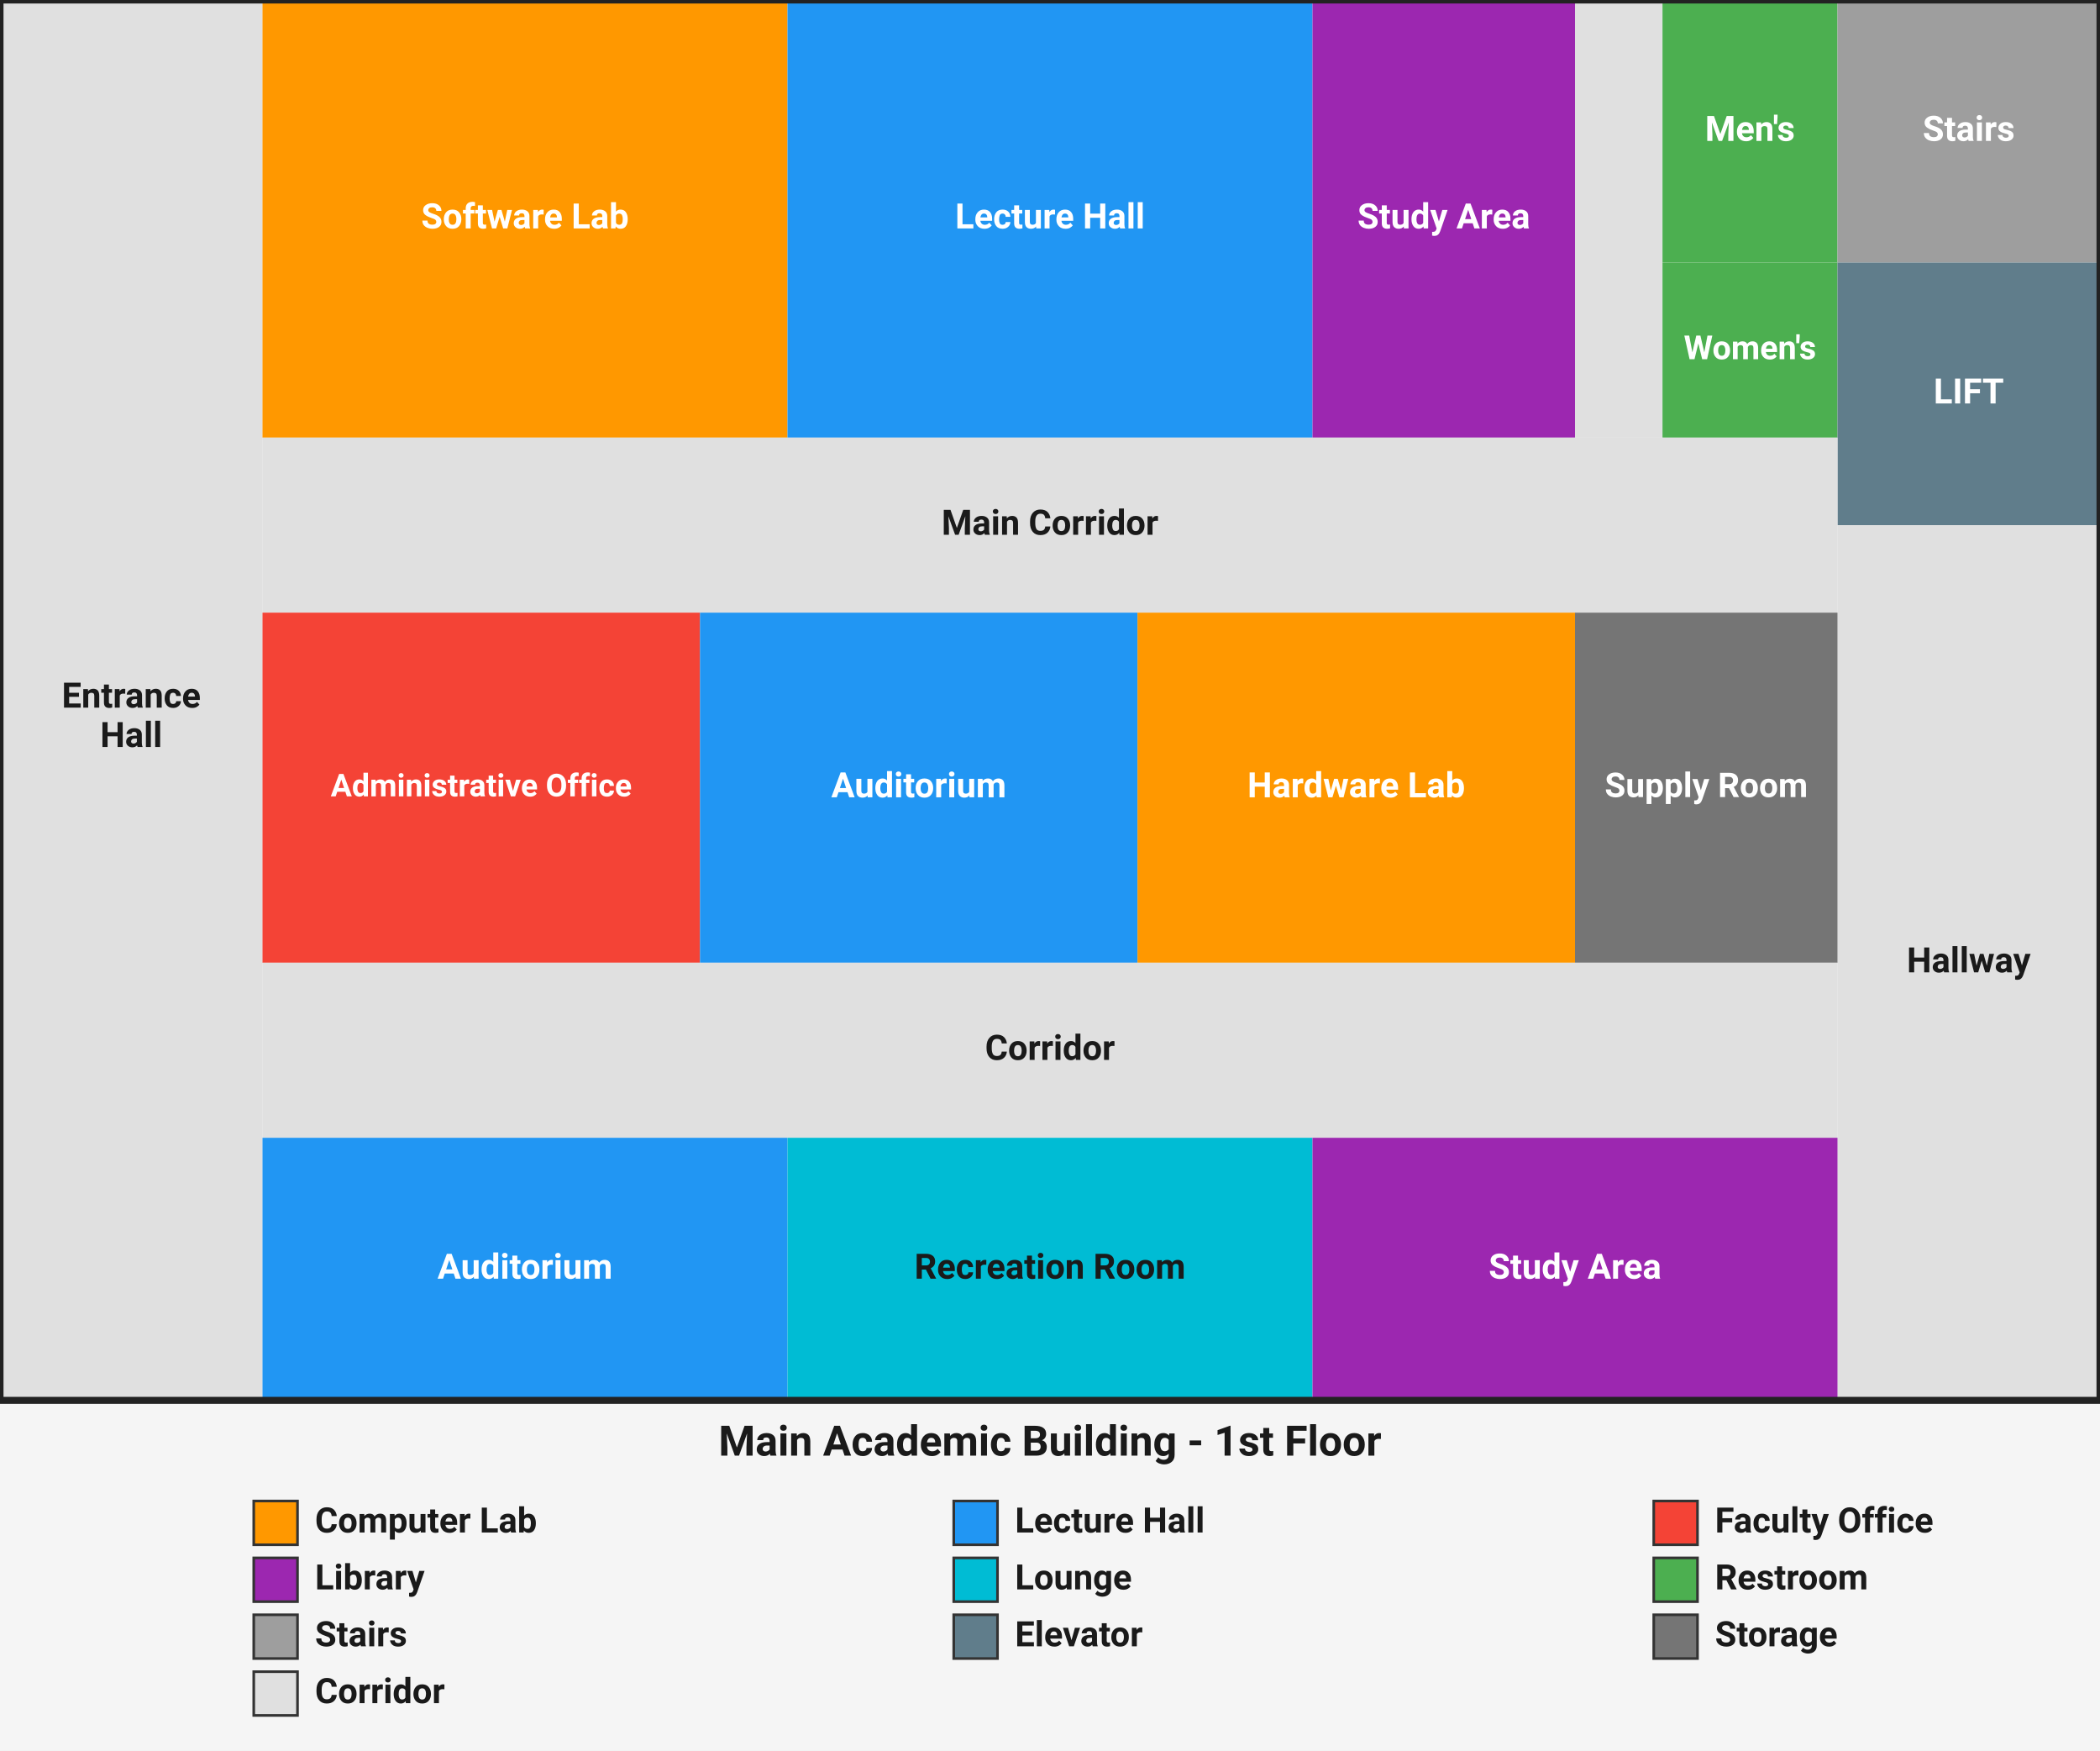
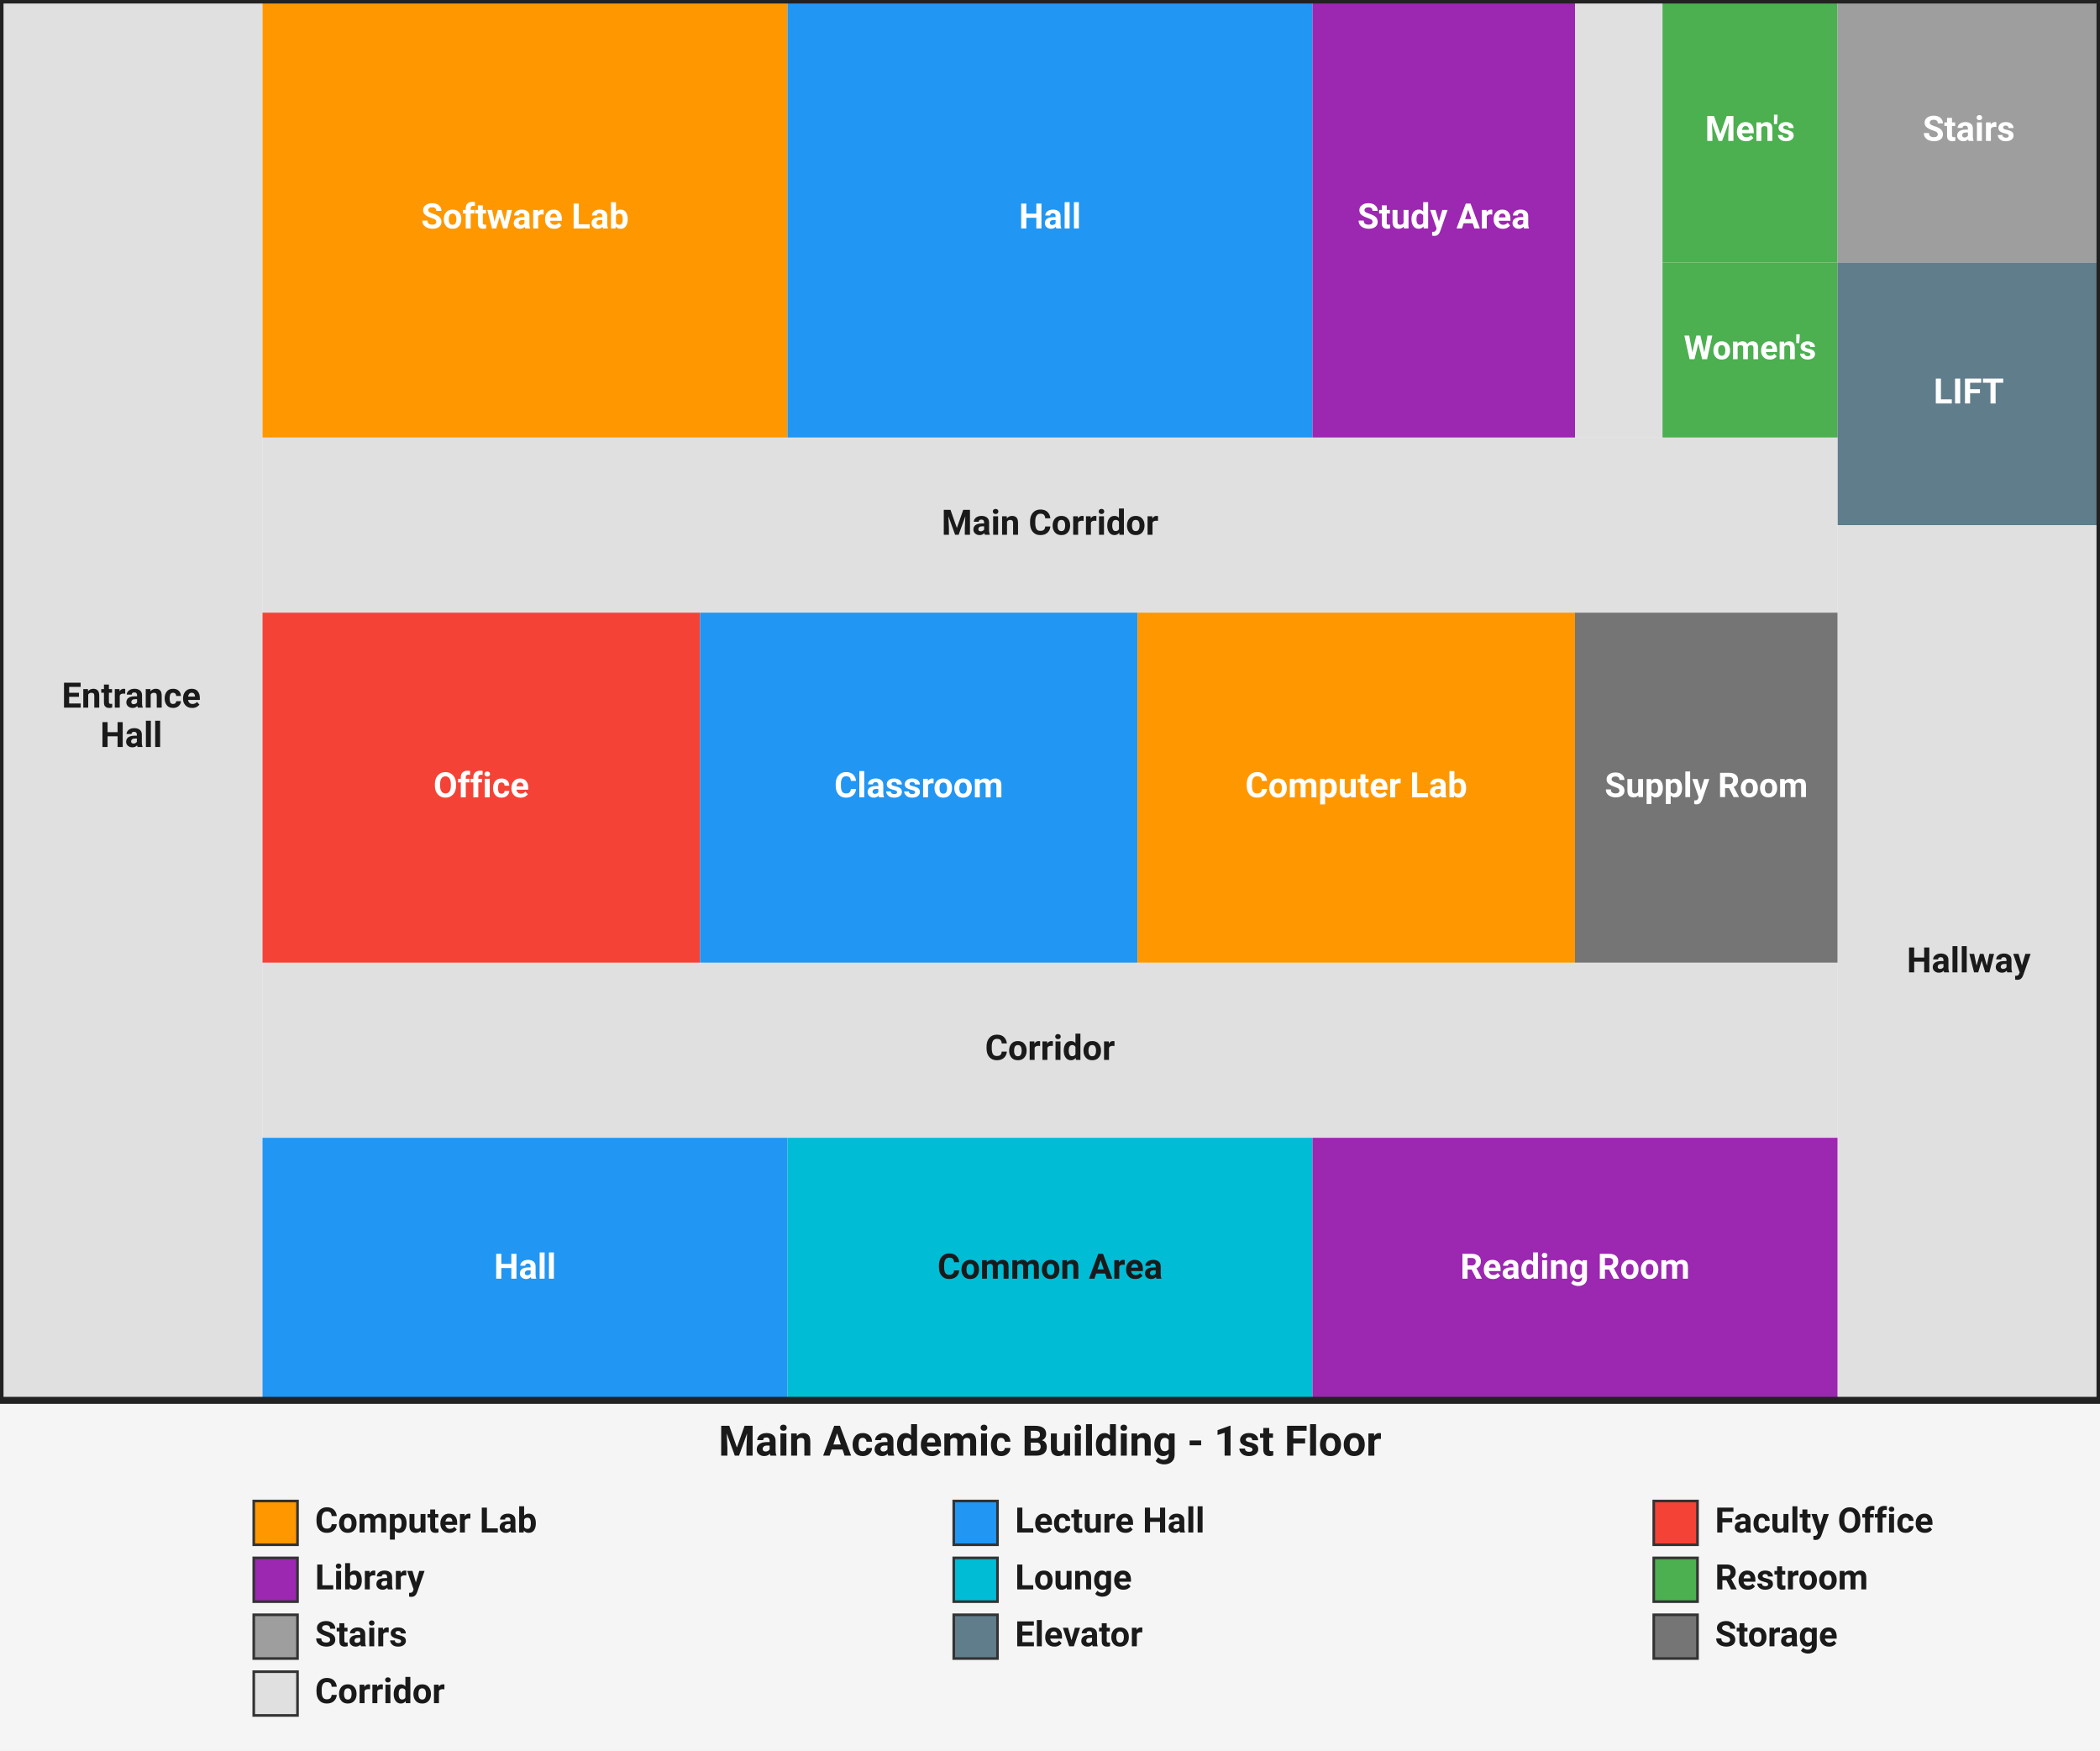
<svg xmlns="http://www.w3.org/2000/svg" viewBox="0 0 2400 2000" width="2400" height="2000" style="display:block; max-width:100%; height:auto;">
  <defs>
    <style>
      text { 
        -webkit-font-smoothing: antialiased;
        -moz-osx-font-smoothing: grayscale;
      }
    </style>
  </defs>
  <rect x="0" y="0" width="2400" height="2000" fill="#f5f5f5" />
  <rect x="0" y="0" width="300" height="1600" fill="#E0E0E0" stroke="none" />
  <g>
    <text x="150.0" y="797.5" font-family="Roboto,Segoe UI,Arial,sans-serif" font-size="40" font-weight="600" fill="#1a1a1a" text-anchor="middle" dominant-baseline="middle">
                  Entrance
                </text>
    <text x="150.0" y="842.5" font-family="Roboto,Segoe UI,Arial,sans-serif" font-size="40" font-weight="600" fill="#1a1a1a" text-anchor="middle" dominant-baseline="middle">
                  Hall
                </text>
  </g>
  <rect x="300" y="0" width="600" height="500" fill="#FF9800" stroke="none" />
  <text x="600.0" y="250.0" font-family="Roboto,Segoe UI,Arial,sans-serif" font-size="40" font-weight="600" fill="white" text-anchor="middle" dominant-baseline="middle">
              Software Lab
            </text>
  <rect x="900" y="0" width="600" height="500" fill="#2196F3" stroke="none" />
  <text x="1200.0" y="250.0" font-family="Roboto,Segoe UI,Arial,sans-serif" font-size="40" font-weight="600" fill="white" text-anchor="middle" dominant-baseline="middle">
-               Lecture Hall
+               Hall
            </text>
  <rect x="1500" y="0" width="300" height="500" fill="#9C27B0" stroke="none" />
  <text x="1650.0" y="250.0" font-family="Roboto,Segoe UI,Arial,sans-serif" font-size="40" font-weight="600" fill="white" text-anchor="middle" dominant-baseline="middle">
              Study Area
            </text>
  <rect x="1800" y="0" width="100" height="500" fill="#E0E0E0" stroke="none" />
  <rect x="1900" y="0" width="200" height="300" fill="#4CAF50" stroke="none" />
  <text x="2000.0" y="150.0" font-family="Roboto,Segoe UI,Arial,sans-serif" font-size="40" font-weight="600" fill="white" text-anchor="middle" dominant-baseline="middle">
              Men's
            </text>
  <rect x="1900" y="300" width="200" height="200" fill="#4CAF50" stroke="none" />
  <text x="2000.0" y="400.0" font-family="Roboto,Segoe UI,Arial,sans-serif" font-size="38" font-weight="600" fill="white" text-anchor="middle" dominant-baseline="middle">
              Women's
            </text>
  <rect x="2100" y="0" width="300" height="300" fill="#9E9E9E" stroke="none" />
  <text x="2250.0" y="150.0" font-family="Roboto,Segoe UI,Arial,sans-serif" font-size="40" font-weight="600" fill="white" text-anchor="middle" dominant-baseline="middle">
              Stairs
            </text>
  <rect x="2100" y="300" width="300" height="300" fill="#607D8B" stroke="none" />
  <text x="2250.0" y="450.0" font-family="Roboto,Segoe UI,Arial,sans-serif" font-size="40" font-weight="600" fill="white" text-anchor="middle" dominant-baseline="middle">
              LIFT
            </text>
  <rect x="2100" y="600" width="300" height="1000" fill="#E0E0E0" stroke="none" />
  <text x="2250.0" y="1100.0" font-family="Roboto,Segoe UI,Arial,sans-serif" font-size="40" font-weight="600" fill="#1a1a1a" text-anchor="middle" dominant-baseline="middle">
              Hallway
            </text>
  <rect x="300" y="500" width="1800" height="200" fill="#E0E0E0" stroke="none" />
  <text x="1200.0" y="600.0" font-family="Roboto,Segoe UI,Arial,sans-serif" font-size="40" font-weight="600" fill="#1a1a1a" text-anchor="middle" dominant-baseline="middle">
              Main Corridor
            </text>
  <rect x="1800" y="500" width="100" height="100" fill="#E0E0E0" stroke="none" />
  <rect x="300" y="700" width="500" height="400" fill="#F44336" stroke="none" />
-   <text x="550.0" y="900.0" font-family="Roboto,Segoe UI,Arial,sans-serif" font-size="36" font-weight="600" fill="white" text-anchor="middle" dominant-baseline="middle">
-               Administrative Office
+   <text x="550.0" y="900.0" font-family="Roboto,Segoe UI,Arial,sans-serif" font-size="40" font-weight="600" fill="white" text-anchor="middle" dominant-baseline="middle">
+               Office
            </text>
  <rect x="800" y="700" width="500" height="400" fill="#2196F3" stroke="none" />
  <text x="1050.0" y="900.0" font-family="Roboto,Segoe UI,Arial,sans-serif" font-size="40" font-weight="600" fill="white" text-anchor="middle" dominant-baseline="middle">
-               Auditorium
+               Classroom
            </text>
  <rect x="1300" y="700" width="500" height="400" fill="#FF9800" stroke="none" />
  <text x="1550.0" y="900.0" font-family="Roboto,Segoe UI,Arial,sans-serif" font-size="40" font-weight="600" fill="white" text-anchor="middle" dominant-baseline="middle">
-               Hardware Lab
+               Computer Lab
            </text>
  <rect x="1800" y="700" width="300" height="400" fill="#757575" stroke="none" />
  <text x="1950.0" y="900.0" font-family="Roboto,Segoe UI,Arial,sans-serif" font-size="39" font-weight="600" fill="white" text-anchor="middle" dominant-baseline="middle">
              Supply Room
            </text>
  <rect x="300" y="1100" width="1800" height="200" fill="#E0E0E0" stroke="none" />
  <text x="1200.0" y="1200.0" font-family="Roboto,Segoe UI,Arial,sans-serif" font-size="40" font-weight="600" fill="#1a1a1a" text-anchor="middle" dominant-baseline="middle">
              Corridor
            </text>
  <rect x="300" y="1300" width="600" height="300" fill="#2196F3" stroke="none" />
  <text x="600.0" y="1450.0" font-family="Roboto,Segoe UI,Arial,sans-serif" font-size="40" font-weight="600" fill="white" text-anchor="middle" dominant-baseline="middle">
-               Auditorium
+               Hall
            </text>
  <rect x="900" y="1300" width="600" height="300" fill="#00BCD4" stroke="none" />
  <text x="1200.0" y="1450.0" font-family="Roboto,Segoe UI,Arial,sans-serif" font-size="40" font-weight="600" fill="#1a1a1a" text-anchor="middle" dominant-baseline="middle">
-               Recreation Room
+               Common Area
            </text>
  <rect x="1500" y="1300" width="600" height="300" fill="#9C27B0" stroke="none" />
  <text x="1800.0" y="1450.0" font-family="Roboto,Segoe UI,Arial,sans-serif" font-size="40" font-weight="600" fill="white" text-anchor="middle" dominant-baseline="middle">
-               Study Area
+               Reading Room
            </text>
  <rect x="0" y="0" width="2400" height="1600" fill="none" stroke="#222" stroke-width="8" />
  <text x="1200.0" y="1650" font-family="Roboto,Segoe UI,Arial,sans-serif" font-size="48" font-weight="700" fill="#1a1a1a" text-anchor="middle" dominant-baseline="middle">
          Main Academic Building - 1st Floor
        </text>
  <rect x="290.0" y="1715.0" width="50" height="50" fill="#FF9800" stroke="#333" stroke-width="3" />
  <text x="360.0" y="1740" font-family="Roboto,Segoe UI,Arial,sans-serif" font-size="40" font-weight="700" fill="#1a1a1a" text-anchor="start" dominant-baseline="middle">
          Computer Lab
        </text>
  <rect x="1090.0" y="1715.0" width="50" height="50" fill="#2196F3" stroke="#333" stroke-width="3" />
  <text x="1160.0" y="1740" font-family="Roboto,Segoe UI,Arial,sans-serif" font-size="40" font-weight="700" fill="#1a1a1a" text-anchor="start" dominant-baseline="middle">
          Lecture Hall
        </text>
  <rect x="1890.0" y="1715.0" width="50" height="50" fill="#F44336" stroke="#333" stroke-width="3" />
  <text x="1960.0" y="1740" font-family="Roboto,Segoe UI,Arial,sans-serif" font-size="40" font-weight="700" fill="#1a1a1a" text-anchor="start" dominant-baseline="middle">
          Faculty Office
        </text>
  <rect x="290.0" y="1780.0" width="50" height="50" fill="#9C27B0" stroke="#333" stroke-width="3" />
  <text x="360.0" y="1805" font-family="Roboto,Segoe UI,Arial,sans-serif" font-size="40" font-weight="700" fill="#1a1a1a" text-anchor="start" dominant-baseline="middle">
          Library
        </text>
  <rect x="1090.0" y="1780.0" width="50" height="50" fill="#00BCD4" stroke="#333" stroke-width="3" />
  <text x="1160.0" y="1805" font-family="Roboto,Segoe UI,Arial,sans-serif" font-size="40" font-weight="700" fill="#1a1a1a" text-anchor="start" dominant-baseline="middle">
          Lounge
        </text>
  <rect x="1890.0" y="1780.0" width="50" height="50" fill="#4CAF50" stroke="#333" stroke-width="3" />
  <text x="1960.0" y="1805" font-family="Roboto,Segoe UI,Arial,sans-serif" font-size="40" font-weight="700" fill="#1a1a1a" text-anchor="start" dominant-baseline="middle">
          Restroom
        </text>
  <rect x="290.0" y="1845.0" width="50" height="50" fill="#9E9E9E" stroke="#333" stroke-width="3" />
  <text x="360.0" y="1870" font-family="Roboto,Segoe UI,Arial,sans-serif" font-size="40" font-weight="700" fill="#1a1a1a" text-anchor="start" dominant-baseline="middle">
          Stairs
        </text>
  <rect x="1090.0" y="1845.0" width="50" height="50" fill="#607D8B" stroke="#333" stroke-width="3" />
  <text x="1160.0" y="1870" font-family="Roboto,Segoe UI,Arial,sans-serif" font-size="40" font-weight="700" fill="#1a1a1a" text-anchor="start" dominant-baseline="middle">
          Elevator
        </text>
  <rect x="1890.0" y="1845.0" width="50" height="50" fill="#757575" stroke="#333" stroke-width="3" />
  <text x="1960.0" y="1870" font-family="Roboto,Segoe UI,Arial,sans-serif" font-size="40" font-weight="700" fill="#1a1a1a" text-anchor="start" dominant-baseline="middle">
          Storage
        </text>
  <rect x="290.0" y="1910.0" width="50" height="50" fill="#E0E0E0" stroke="#333" stroke-width="3" />
  <text x="360.0" y="1935" font-family="Roboto,Segoe UI,Arial,sans-serif" font-size="40" font-weight="700" fill="#1a1a1a" text-anchor="start" dominant-baseline="middle">
          Corridor
        </text>
</svg>
